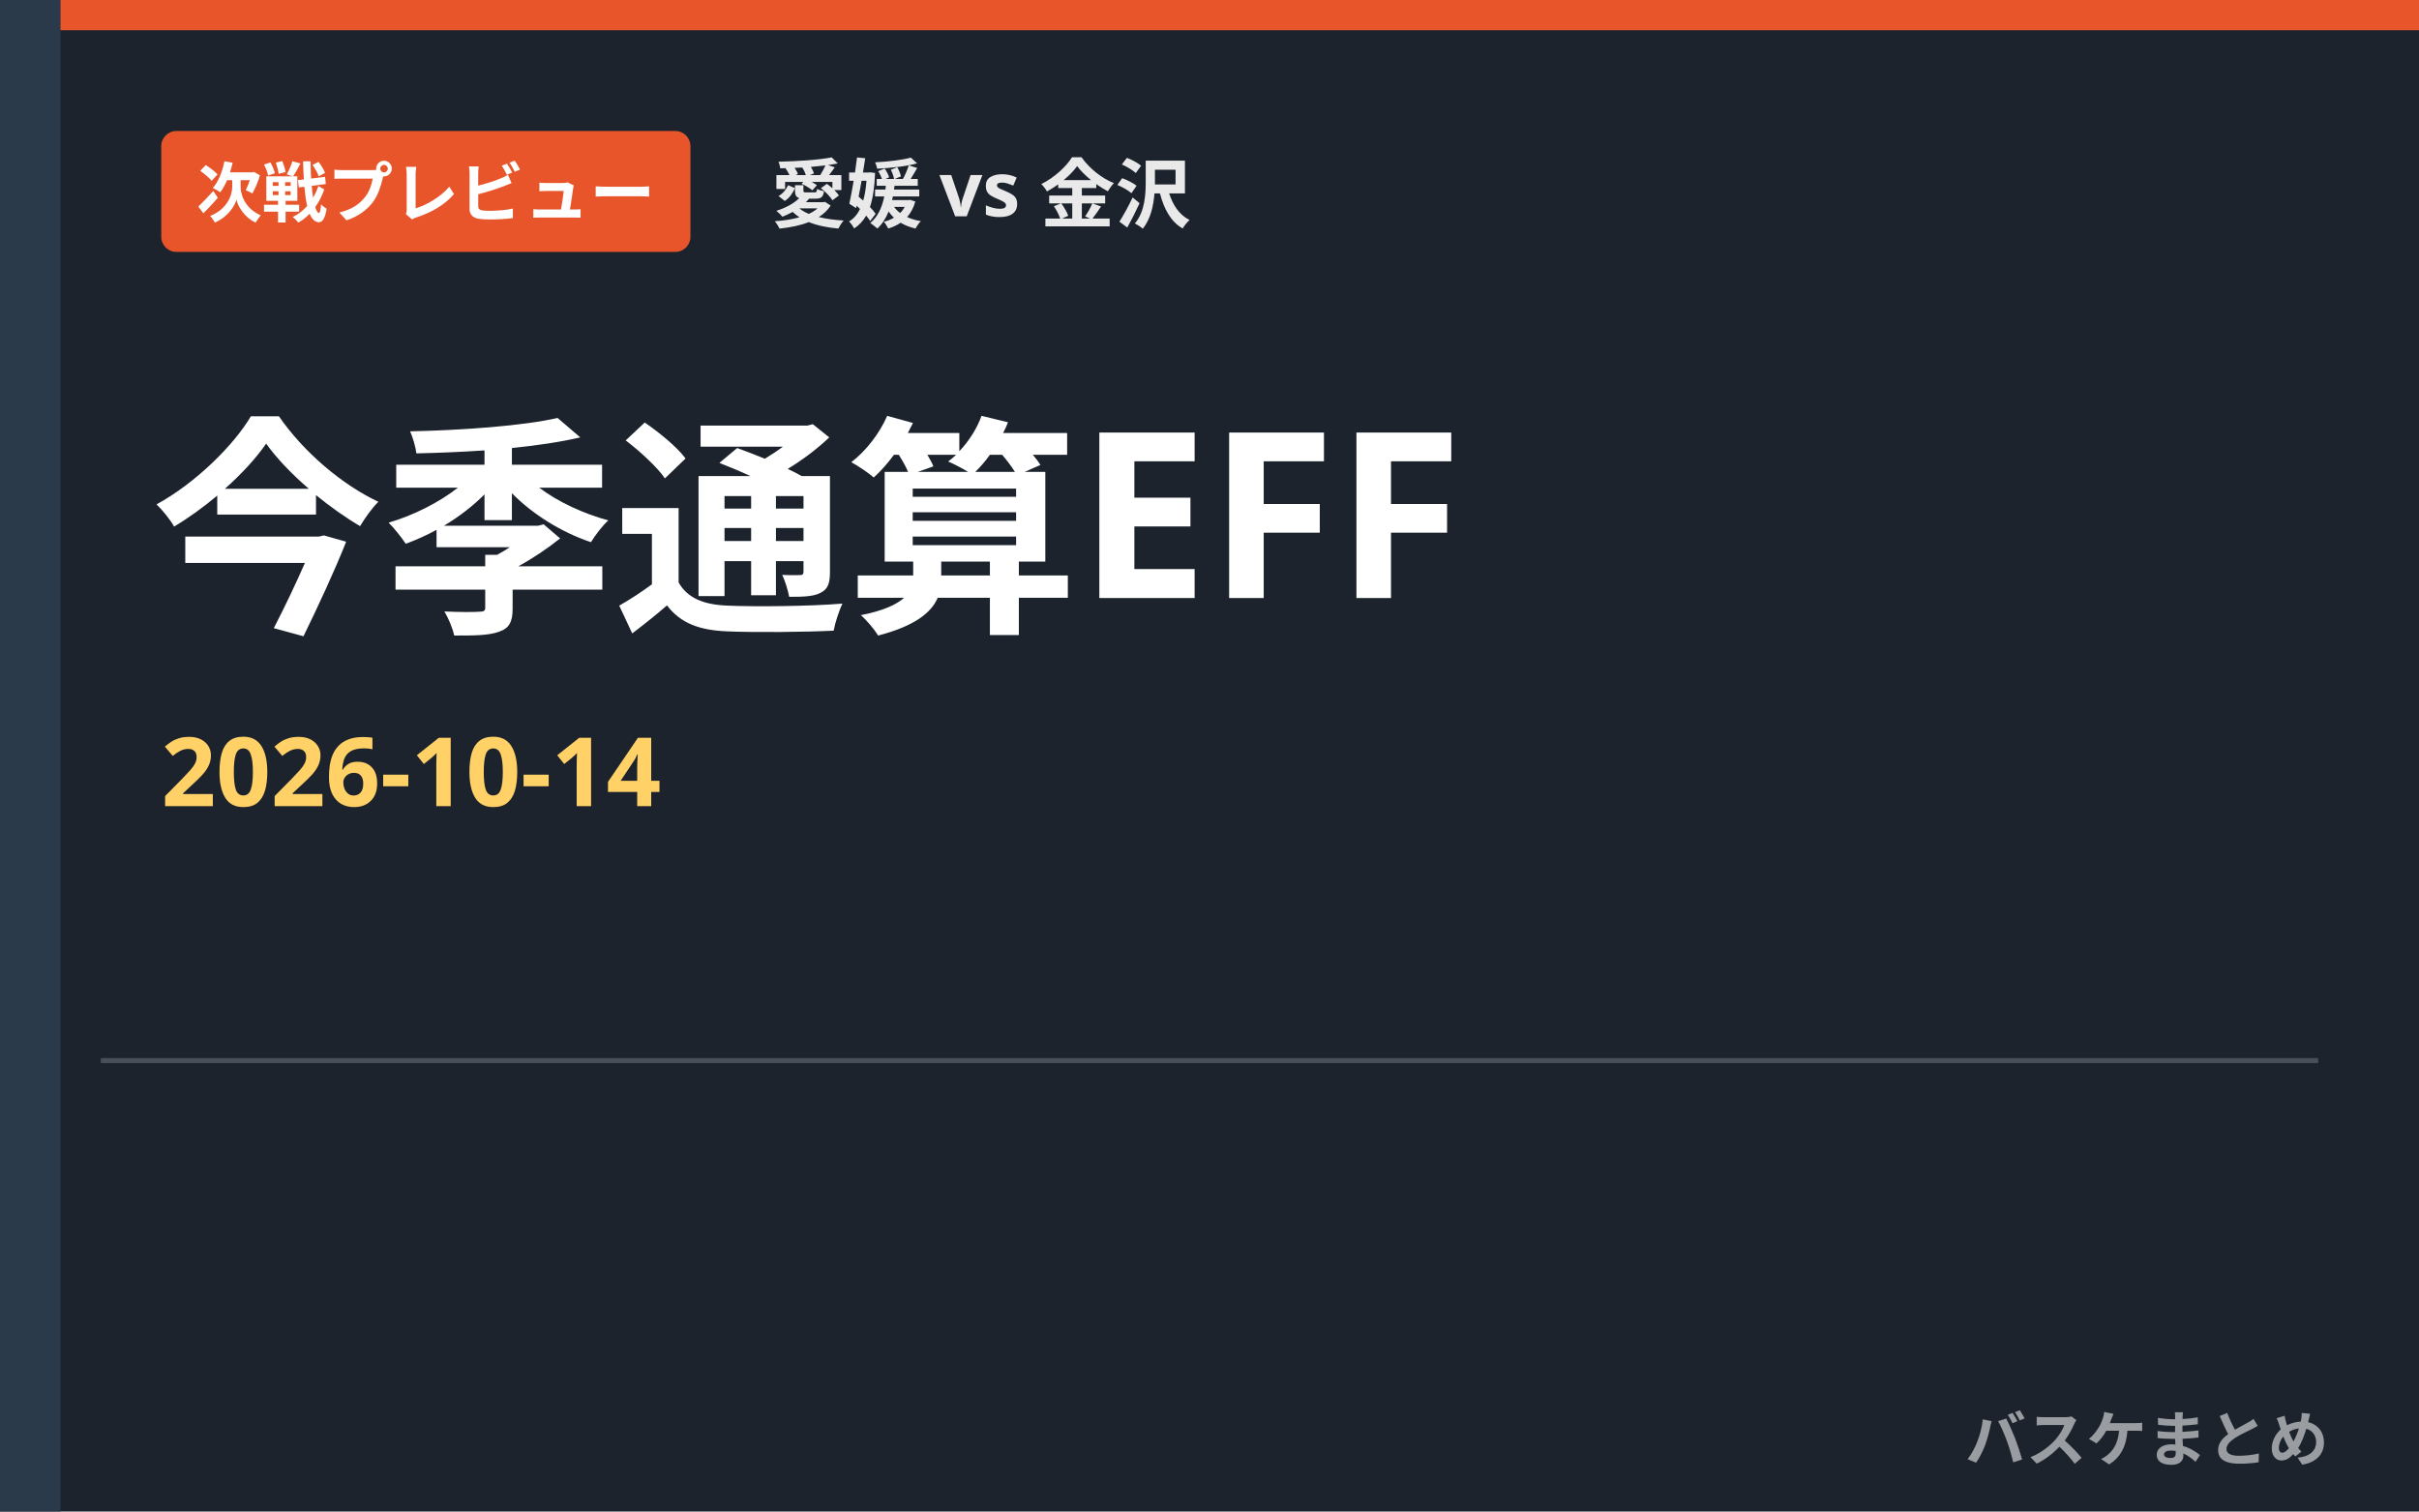
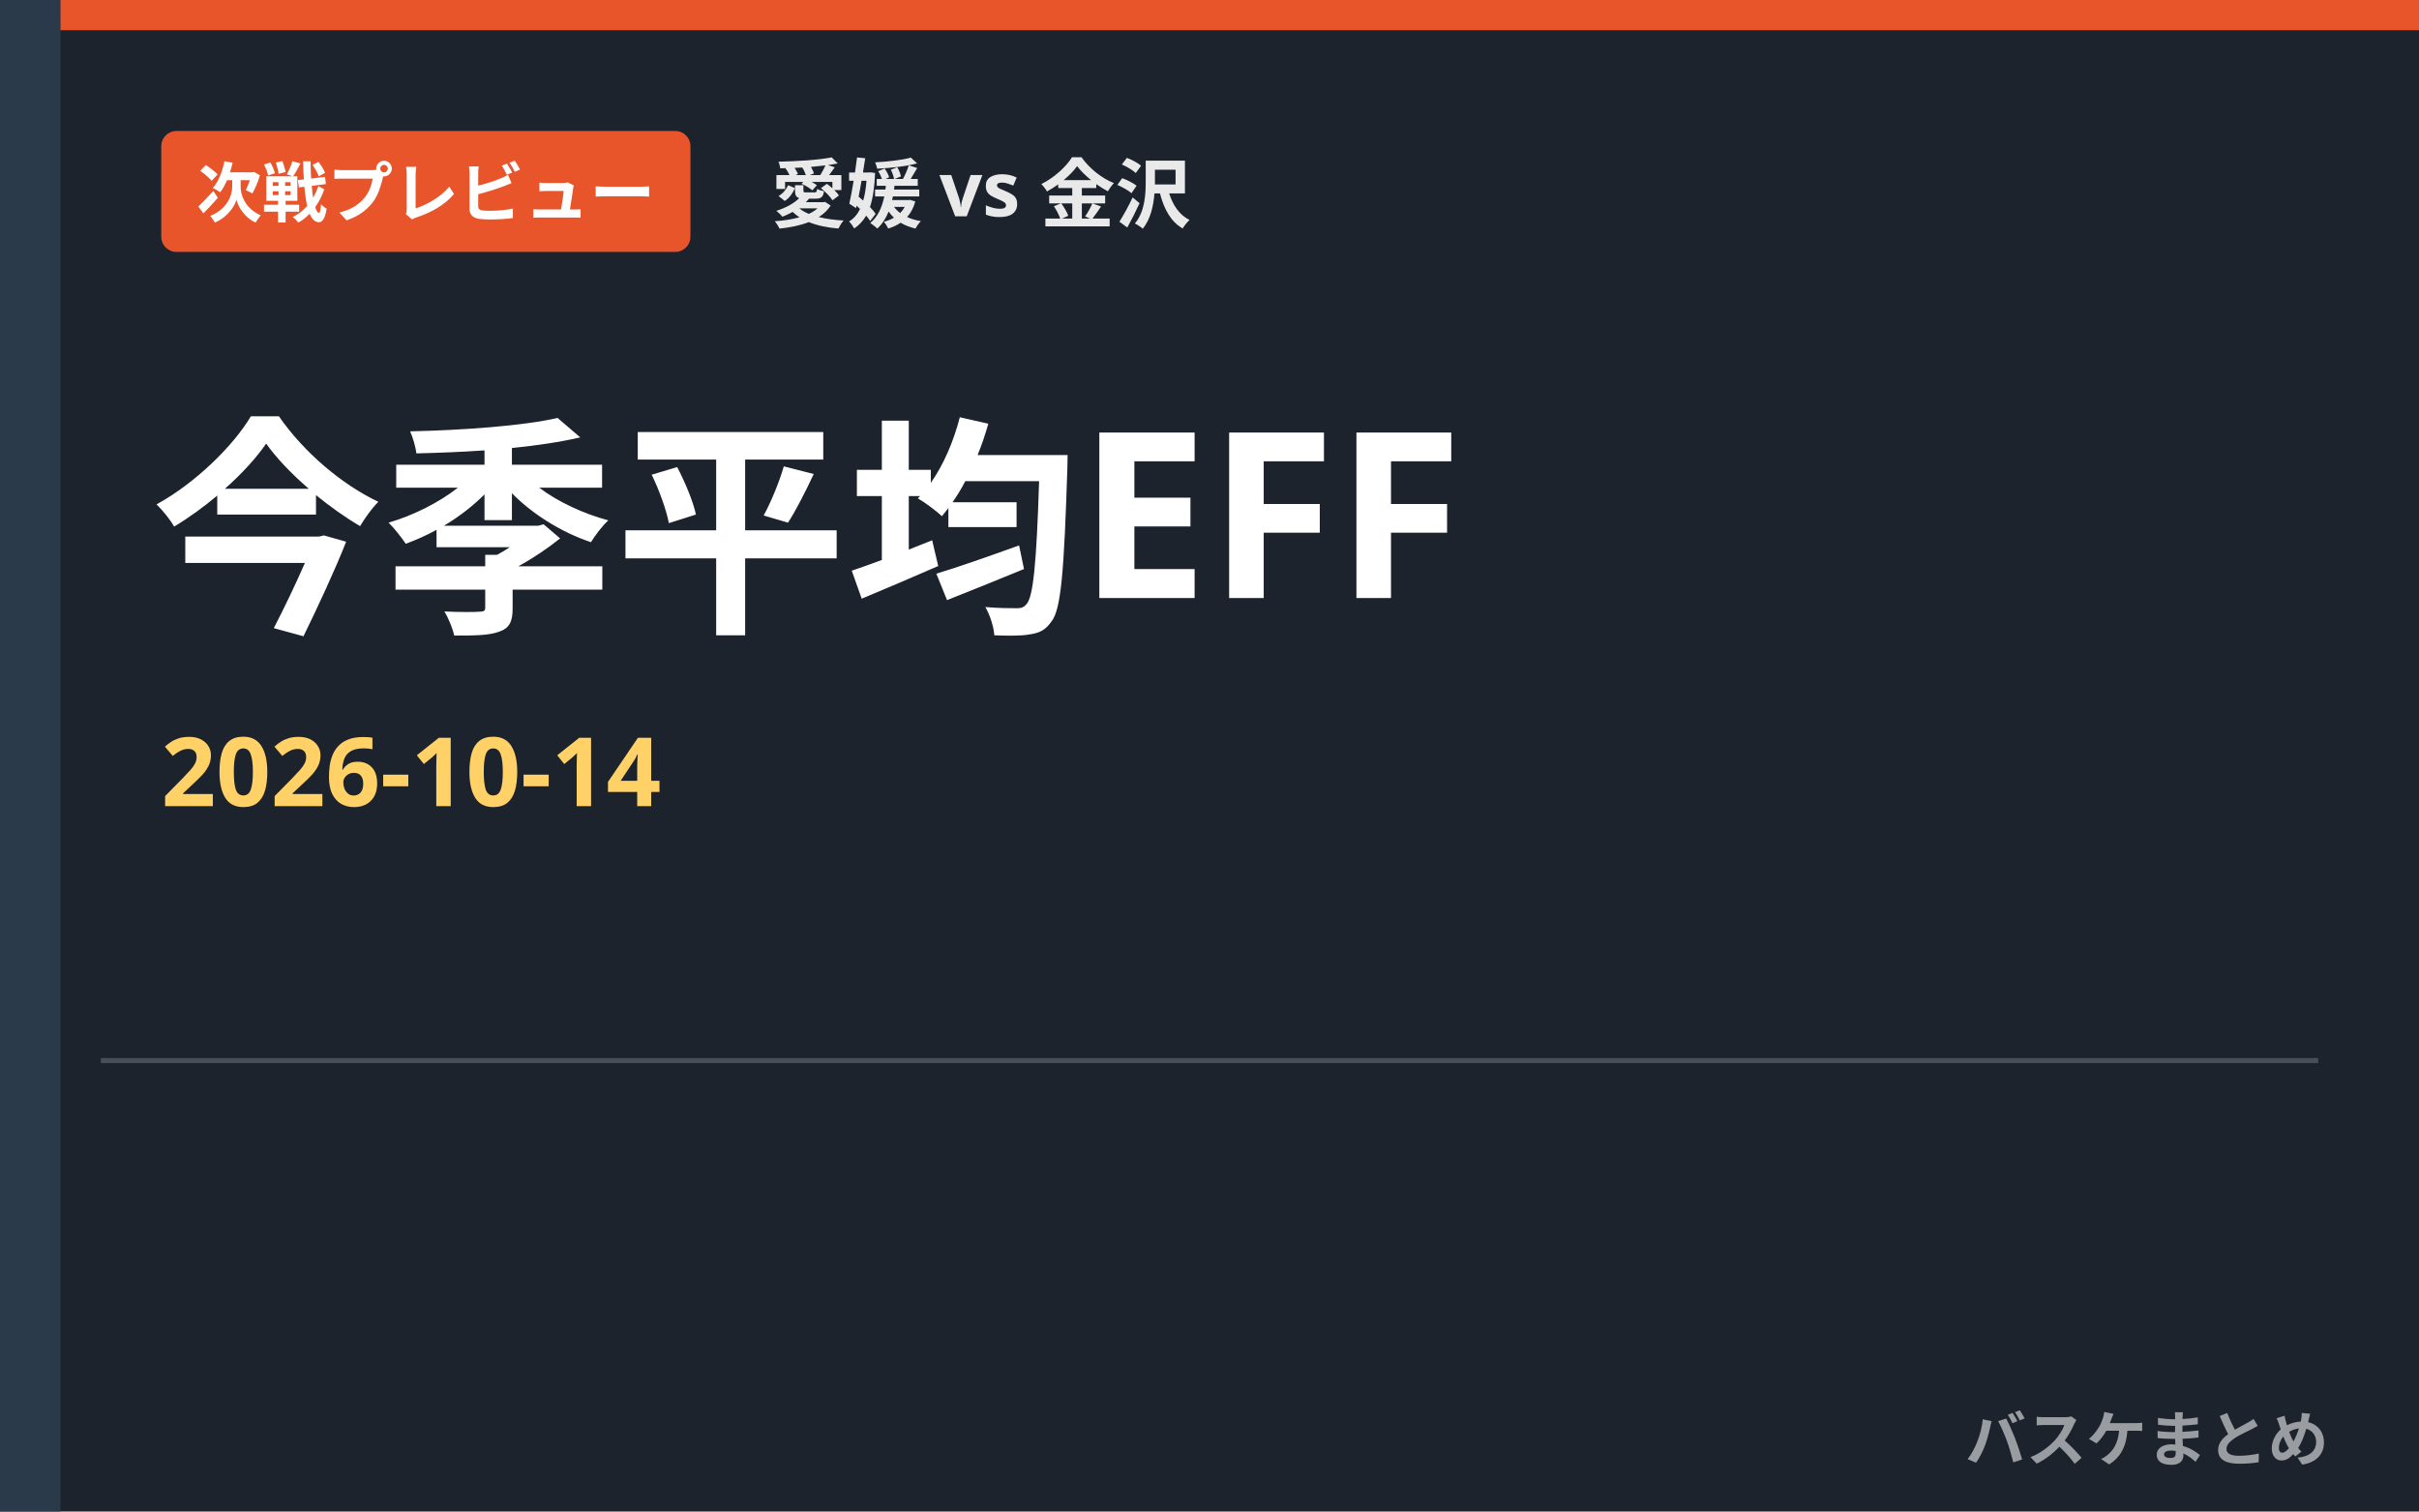
- <svg xmlns="http://www.w3.org/2000/svg" viewBox="0 0 480 300" role="img" aria-label="愛媛 vs 金沢 今季通算EFF">
+ <svg xmlns="http://www.w3.org/2000/svg" viewBox="0 0 480 300" role="img" aria-label="愛媛 vs 金沢 今季平均EFF">
  <rect width="480" height="300" fill="#1c232c" />
  <rect x="0" y="0" width="12" height="300" fill="#2b3a4a" />
  <rect x="12" y="0" width="468" height="6" fill="#e8552b" />
  <rect x="32" y="26" width="105" height="24" rx="3" fill="#e8552b" />
  <text x="84.5" y="43" text-anchor="middle" font-family="'Hiragino Kaku Gothic ProN','Hiragino Sans','Noto Sans JP','Yu Gothic',Meiryo,sans-serif" font-weight="800" font-size="13" fill="#ffffff">次戦プレビュー</text>
  <text x="153" y="44" font-family="'Hiragino Kaku Gothic ProN','Hiragino Sans','Noto Sans JP','Yu Gothic',Meiryo,sans-serif" font-weight="800" font-size="15" fill="#fff" opacity="0.9">愛媛 vs 金沢</text>
-   <text x="30" y="122" font-family="'Hiragino Kaku Gothic ProN','Hiragino Sans','Noto Sans JP','Yu Gothic',Meiryo,sans-serif" font-weight="900" font-size="46" fill="#fff">今季通算EFF</text>
+   <text x="30" y="122" font-family="'Hiragino Kaku Gothic ProN','Hiragino Sans','Noto Sans JP','Yu Gothic',Meiryo,sans-serif" font-weight="900" font-size="46" fill="#fff">今季平均EFF</text>
  <text x="32" y="160" font-family="'Hiragino Kaku Gothic ProN','Hiragino Sans','Noto Sans JP','Yu Gothic',Meiryo,sans-serif" font-weight="800" font-size="19" fill="#ffd166">2026-10-14</text>
  <rect x="20" y="210" width="440" height="1" fill="#fff" opacity="0.2" />
  <text x="462" y="290" text-anchor="end" font-family="'Hiragino Kaku Gothic ProN','Hiragino Sans','Noto Sans JP','Yu Gothic',Meiryo,sans-serif" font-weight="800" font-size="12" fill="#ffffff" opacity="0.55">バスケまとめ</text>
</svg>
